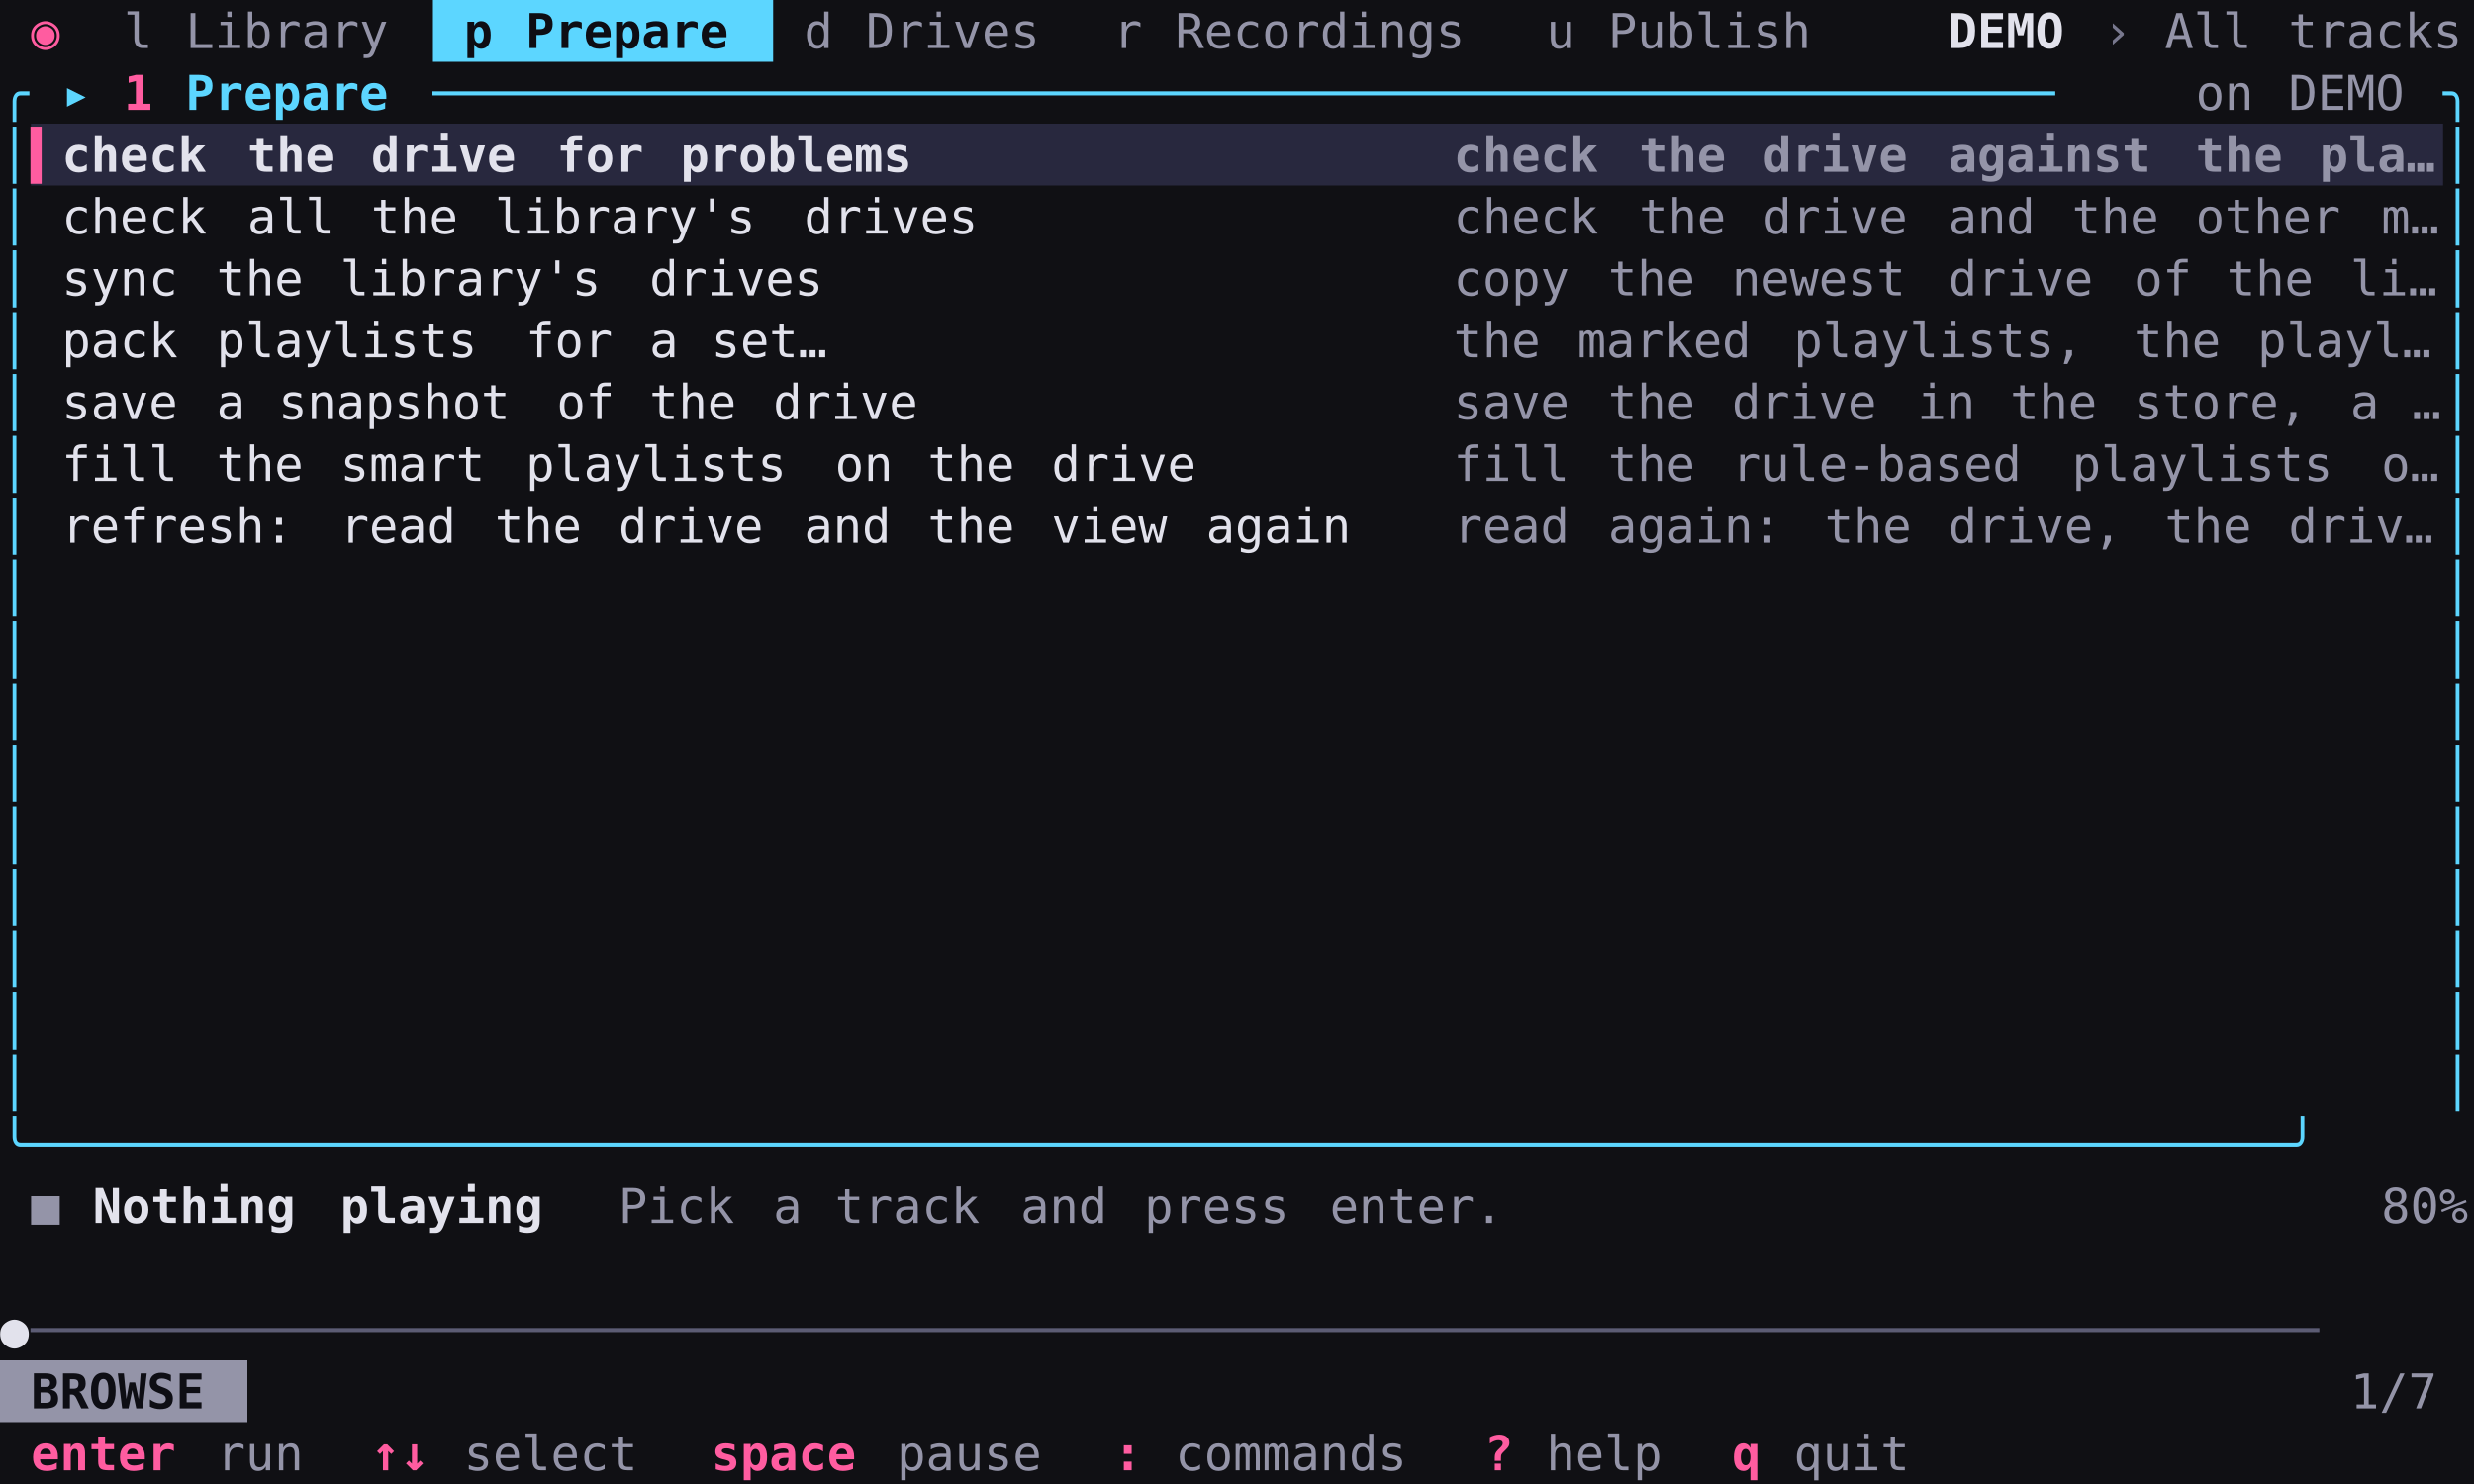
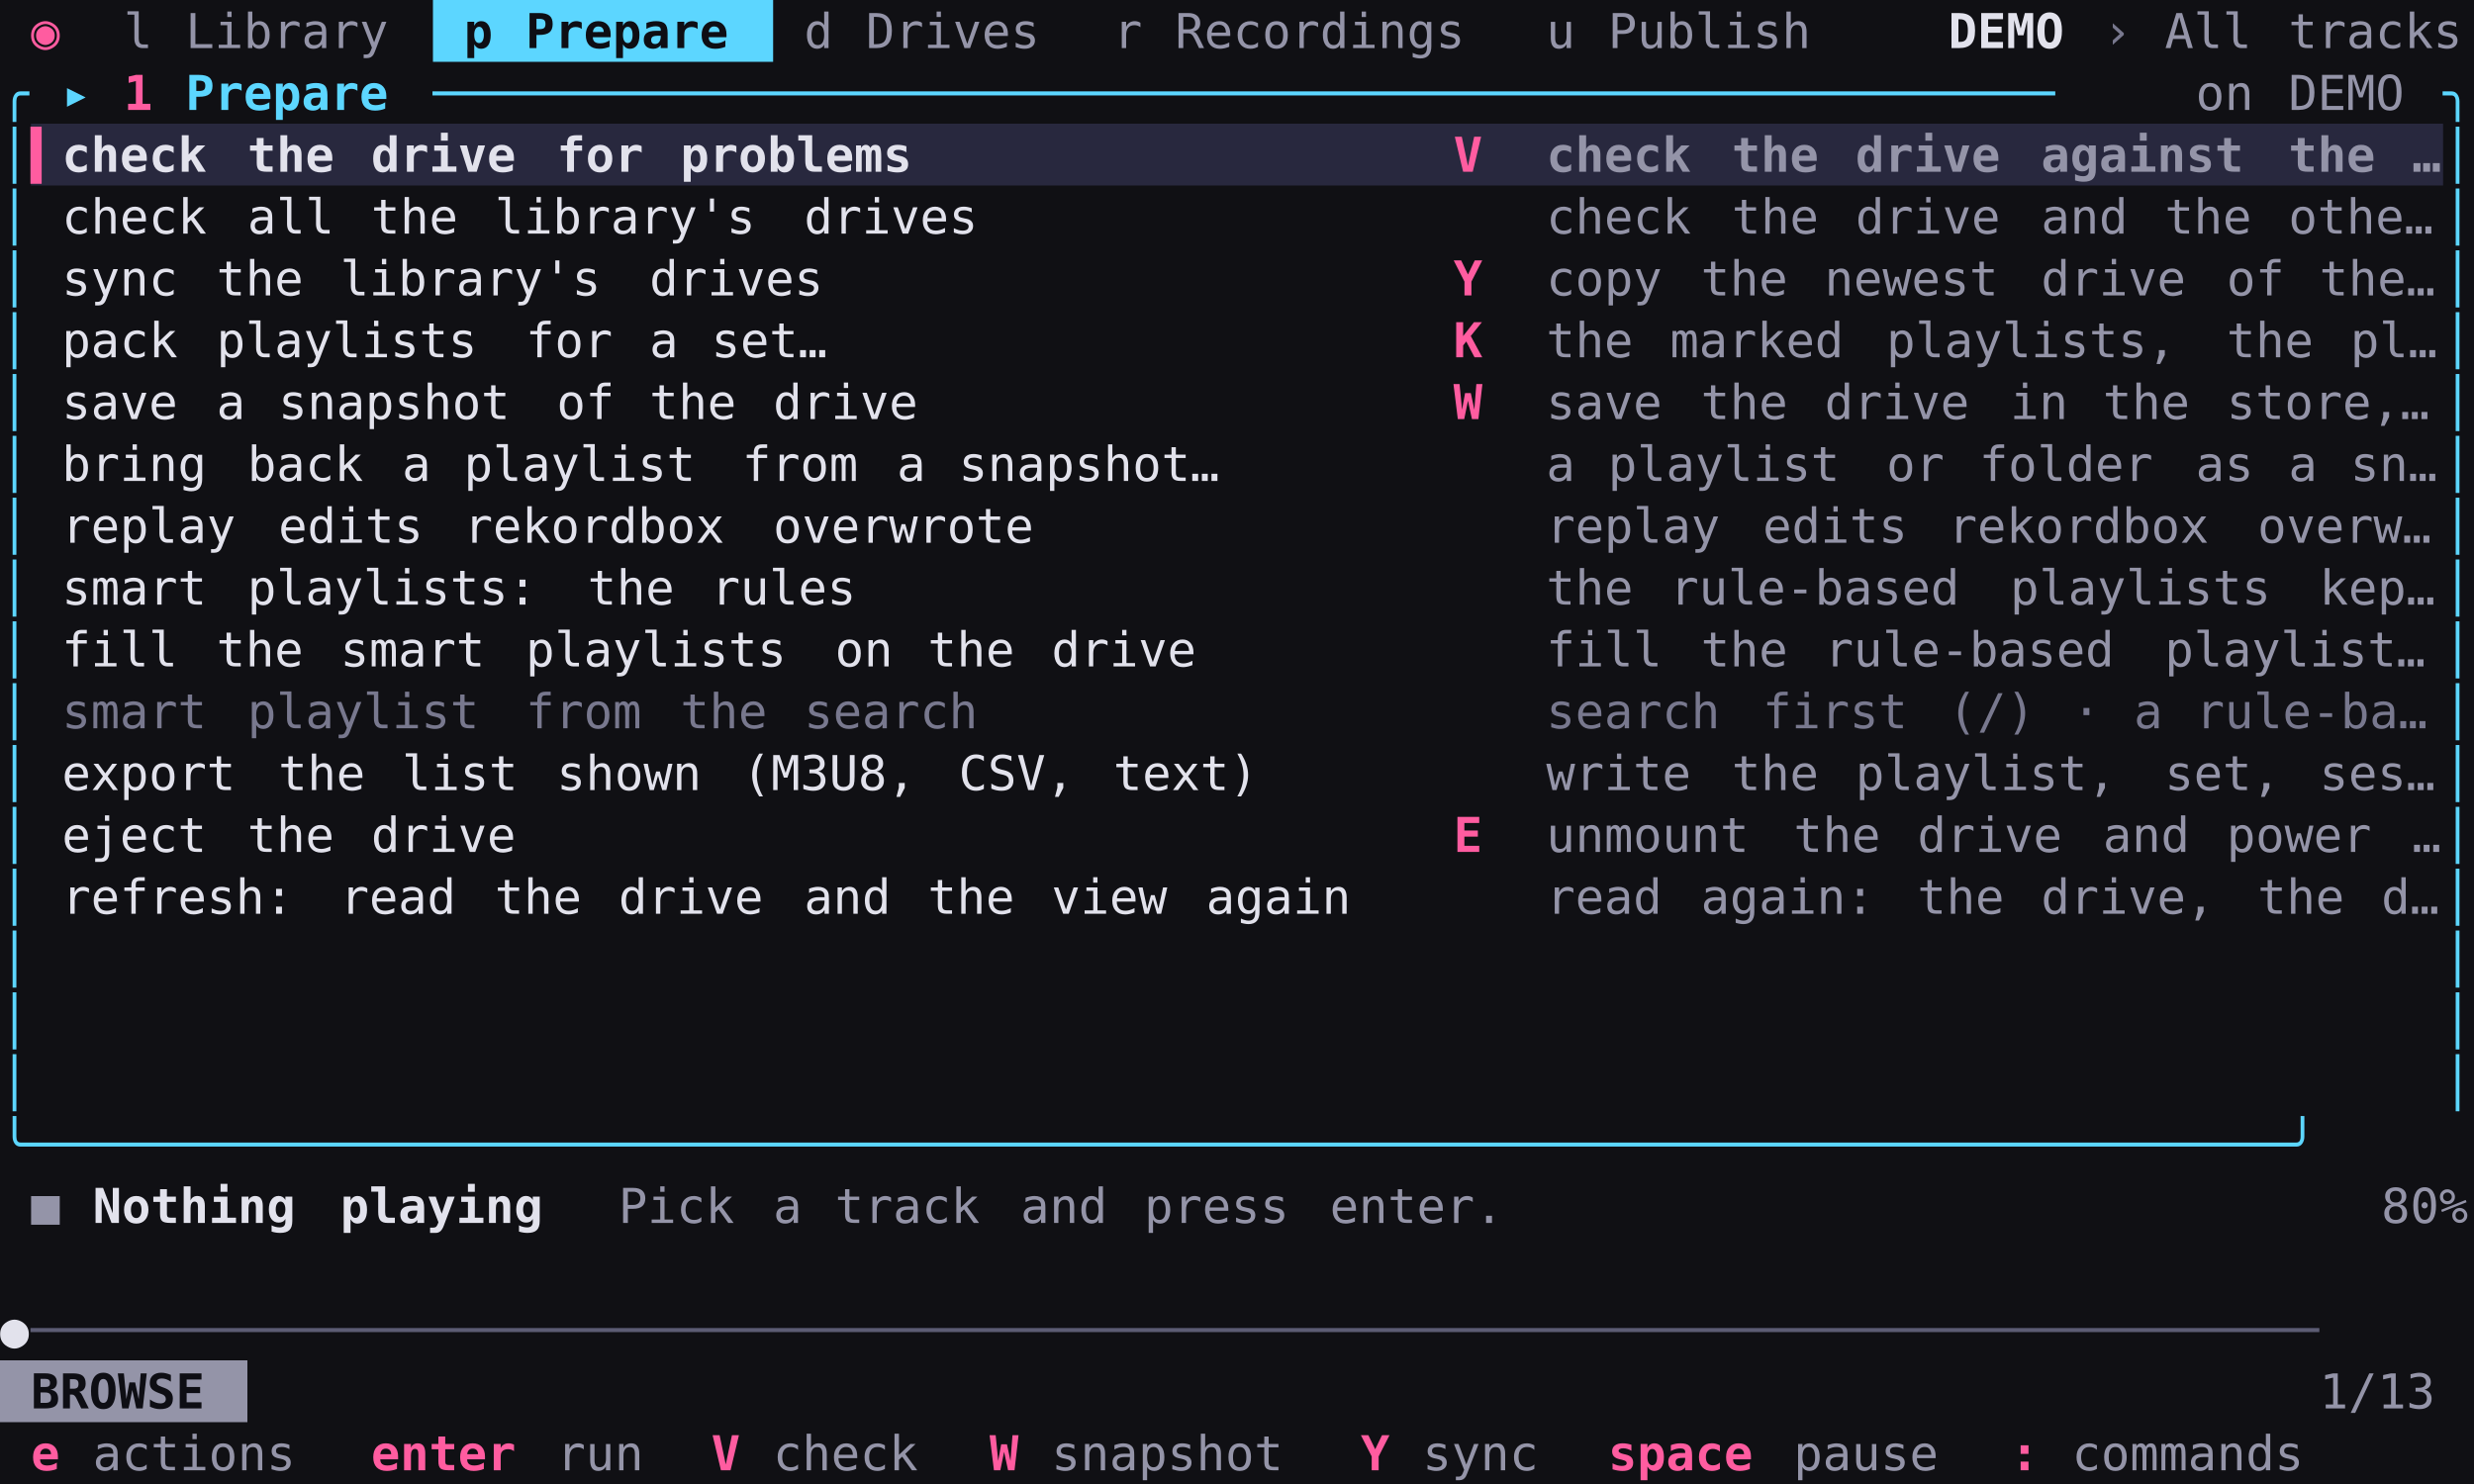
<svg xmlns="http://www.w3.org/2000/svg" viewBox="0 0 720 432" width="720" height="432" font-family="ui-monospace, Menlo, Consolas, monospace" font-size="14">
  <rect width="720" height="432" fill="#101014" />
  <rect x="126" y="0" width="99" height="18" fill="#5cd6ff" />
  <text x="9" y="14" fill="#ff5ca0" font-weight="bold">◉</text>
  <text x="36" y="14" fill="#9494a8">l</text>
  <text x="54 63 72 81 90 99 108" y="14" fill="#9494a8">Library</text>
  <text x="135" y="14" fill="#0e0e14" font-weight="bold">p</text>
  <text x="153 162 171 180 189 198 207" y="14" fill="#0e0e14" font-weight="bold">Prepare</text>
  <text x="234" y="14" fill="#9494a8">d</text>
  <text x="252 261 270 279 288 297" y="14" fill="#9494a8">Drives</text>
  <text x="324" y="14" fill="#9494a8">r</text>
  <text x="342 351 360 369 378 387 396 405 414 423" y="14" fill="#9494a8">Recordings</text>
  <text x="450" y="14" fill="#9494a8">u</text>
  <text x="468 477 486 495 504 513 522" y="14" fill="#9494a8">Publish</text>
  <text x="567 576 585 594" y="14" fill="#e2e2ec" font-weight="bold">DEMO</text>
  <text x="612" y="14" fill="#78788e">›</text>
  <text x="630 639 648" y="14" fill="#9494a8">All</text>
  <text x="666 675 684 693 702 711" y="14" fill="#9494a8">tracks</text>
  <text x="0" y="32" fill="#5cd6ff">╭</text>
  <text x="18" y="32" fill="#5cd6ff" font-weight="bold">▸</text>
  <text x="36" y="32" fill="#ff5ca0" font-weight="bold">1</text>
  <text x="54 63 72 81 90 99 108" y="32" fill="#5cd6ff" font-weight="bold">Prepare</text>
  <text x="126 135 144 153 162 171 180 189 198 207 216 225 234 243 252 261 270 279 288 297 306 315 324 333 342 351 360 369 378 387 396 405 414 423 432 441 450 459 468 477 486 495 504 513 522 531 540 549 558 567 576 585 594 603 612 621" y="32" fill="#5cd6ff">────────────────────────────────────────────────────────</text>
  <text x="639 648" y="32" fill="#9494a8">on</text>
  <text x="666 675 684 693" y="32" fill="#9494a8">DEMO</text>
  <text x="711" y="32" fill="#5cd6ff">╮</text>
  <rect x="9" y="36" width="702" height="18" fill="#28283e" />
  <text x="0" y="50" fill="#5cd6ff">│</text>
  <text x="9" y="50" fill="#ff5ca0" font-weight="bold">▍</text>
  <text x="18 27 36 45 54" y="50" fill="#e2e2ec" font-weight="bold">check</text>
  <text x="72 81 90" y="50" fill="#e2e2ec" font-weight="bold">the</text>
  <text x="108 117 126 135 144" y="50" fill="#e2e2ec" font-weight="bold">drive</text>
  <text x="162 171 180" y="50" fill="#e2e2ec" font-weight="bold">for</text>
  <text x="198 207 216 225 234 243 252 261" y="50" fill="#e2e2ec" font-weight="bold">problems</text>
-   <text x="423 432 441 450 459" y="50" fill="#9494a8" font-weight="bold">check</text>
-   <text x="477 486 495" y="50" fill="#9494a8" font-weight="bold">the</text>
-   <text x="513 522 531 540 549" y="50" fill="#9494a8" font-weight="bold">drive</text>
-   <text x="567 576 585 594 603 612 621" y="50" fill="#9494a8" font-weight="bold">against</text>
-   <text x="639 648 657" y="50" fill="#9494a8" font-weight="bold">the</text>
-   <text x="675 684 693 702" y="50" fill="#9494a8" font-weight="bold">pla…</text>
+   <text x="423" y="50" fill="#ff5ca0" font-weight="bold">V</text>
+   <text x="450 459 468 477 486" y="50" fill="#9494a8" font-weight="bold">check</text>
+   <text x="504 513 522" y="50" fill="#9494a8" font-weight="bold">the</text>
+   <text x="540 549 558 567 576" y="50" fill="#9494a8" font-weight="bold">drive</text>
+   <text x="594 603 612 621 630 639 648" y="50" fill="#9494a8" font-weight="bold">against</text>
+   <text x="666 675 684" y="50" fill="#9494a8" font-weight="bold">the</text>
+   <text x="702" y="50" fill="#9494a8" font-weight="bold">…</text>
  <text x="711" y="50" fill="#5cd6ff">│</text>
  <text x="0" y="68" fill="#5cd6ff">│</text>
  <text x="18 27 36 45 54" y="68" fill="#e2e2ec">check</text>
  <text x="72 81 90" y="68" fill="#e2e2ec">all</text>
  <text x="108 117 126" y="68" fill="#e2e2ec">the</text>
  <text x="144 153 162 171 180 189 198 207 216" y="68" fill="#e2e2ec">library's</text>
  <text x="234 243 252 261 270 279" y="68" fill="#e2e2ec">drives</text>
-   <text x="423 432 441 450 459" y="68" fill="#9494a8">check</text>
-   <text x="477 486 495" y="68" fill="#9494a8">the</text>
-   <text x="513 522 531 540 549" y="68" fill="#9494a8">drive</text>
-   <text x="567 576 585" y="68" fill="#9494a8">and</text>
-   <text x="603 612 621" y="68" fill="#9494a8">the</text>
-   <text x="639 648 657 666 675" y="68" fill="#9494a8">other</text>
-   <text x="693 702" y="68" fill="#9494a8">m…</text>
+   <text x="450 459 468 477 486" y="68" fill="#9494a8">check</text>
+   <text x="504 513 522" y="68" fill="#9494a8">the</text>
+   <text x="540 549 558 567 576" y="68" fill="#9494a8">drive</text>
+   <text x="594 603 612" y="68" fill="#9494a8">and</text>
+   <text x="630 639 648" y="68" fill="#9494a8">the</text>
+   <text x="666 675 684 693 702" y="68" fill="#9494a8">othe…</text>
  <text x="711" y="68" fill="#5cd6ff">│</text>
  <text x="0" y="86" fill="#5cd6ff">│</text>
  <text x="18 27 36 45" y="86" fill="#e2e2ec">sync</text>
  <text x="63 72 81" y="86" fill="#e2e2ec">the</text>
  <text x="99 108 117 126 135 144 153 162 171" y="86" fill="#e2e2ec">library's</text>
  <text x="189 198 207 216 225 234" y="86" fill="#e2e2ec">drives</text>
-   <text x="423 432 441 450" y="86" fill="#9494a8">copy</text>
-   <text x="468 477 486" y="86" fill="#9494a8">the</text>
-   <text x="504 513 522 531 540 549" y="86" fill="#9494a8">newest</text>
-   <text x="567 576 585 594 603" y="86" fill="#9494a8">drive</text>
-   <text x="621 630" y="86" fill="#9494a8">of</text>
-   <text x="648 657 666" y="86" fill="#9494a8">the</text>
-   <text x="684 693 702" y="86" fill="#9494a8">li…</text>
+   <text x="423" y="86" fill="#ff5ca0" font-weight="bold">Y</text>
+   <text x="450 459 468 477" y="86" fill="#9494a8">copy</text>
+   <text x="495 504 513" y="86" fill="#9494a8">the</text>
+   <text x="531 540 549 558 567 576" y="86" fill="#9494a8">newest</text>
+   <text x="594 603 612 621 630" y="86" fill="#9494a8">drive</text>
+   <text x="648 657" y="86" fill="#9494a8">of</text>
+   <text x="675 684 693 702" y="86" fill="#9494a8">the…</text>
  <text x="711" y="86" fill="#5cd6ff">│</text>
  <text x="0" y="104" fill="#5cd6ff">│</text>
  <text x="18 27 36 45" y="104" fill="#e2e2ec">pack</text>
  <text x="63 72 81 90 99 108 117 126 135" y="104" fill="#e2e2ec">playlists</text>
  <text x="153 162 171" y="104" fill="#e2e2ec">for</text>
  <text x="189" y="104" fill="#e2e2ec">a</text>
  <text x="207 216 225 234" y="104" fill="#e2e2ec">set…</text>
-   <text x="423 432 441" y="104" fill="#9494a8">the</text>
-   <text x="459 468 477 486 495 504" y="104" fill="#9494a8">marked</text>
-   <text x="522 531 540 549 558 567 576 585 594 603" y="104" fill="#9494a8">playlists,</text>
-   <text x="621 630 639" y="104" fill="#9494a8">the</text>
-   <text x="657 666 675 684 693 702" y="104" fill="#9494a8">playl…</text>
+   <text x="423" y="104" fill="#ff5ca0" font-weight="bold">K</text>
+   <text x="450 459 468" y="104" fill="#9494a8">the</text>
+   <text x="486 495 504 513 522 531" y="104" fill="#9494a8">marked</text>
+   <text x="549 558 567 576 585 594 603 612 621 630" y="104" fill="#9494a8">playlists,</text>
+   <text x="648 657 666" y="104" fill="#9494a8">the</text>
+   <text x="684 693 702" y="104" fill="#9494a8">pl…</text>
  <text x="711" y="104" fill="#5cd6ff">│</text>
  <text x="0" y="122" fill="#5cd6ff">│</text>
  <text x="18 27 36 45" y="122" fill="#e2e2ec">save</text>
  <text x="63" y="122" fill="#e2e2ec">a</text>
  <text x="81 90 99 108 117 126 135 144" y="122" fill="#e2e2ec">snapshot</text>
  <text x="162 171" y="122" fill="#e2e2ec">of</text>
  <text x="189 198 207" y="122" fill="#e2e2ec">the</text>
  <text x="225 234 243 252 261" y="122" fill="#e2e2ec">drive</text>
-   <text x="423 432 441 450" y="122" fill="#9494a8">save</text>
-   <text x="468 477 486" y="122" fill="#9494a8">the</text>
-   <text x="504 513 522 531 540" y="122" fill="#9494a8">drive</text>
-   <text x="558 567" y="122" fill="#9494a8">in</text>
-   <text x="585 594 603" y="122" fill="#9494a8">the</text>
-   <text x="621 630 639 648 657 666" y="122" fill="#9494a8">store,</text>
-   <text x="684" y="122" fill="#9494a8">a</text>
-   <text x="702" y="122" fill="#9494a8">…</text>
+   <text x="423" y="122" fill="#ff5ca0" font-weight="bold">W</text>
+   <text x="450 459 468 477" y="122" fill="#9494a8">save</text>
+   <text x="495 504 513" y="122" fill="#9494a8">the</text>
+   <text x="531 540 549 558 567" y="122" fill="#9494a8">drive</text>
+   <text x="585 594" y="122" fill="#9494a8">in</text>
+   <text x="612 621 630" y="122" fill="#9494a8">the</text>
+   <text x="648 657 666 675 684 693 702" y="122" fill="#9494a8">store,…</text>
  <text x="711" y="122" fill="#5cd6ff">│</text>
  <text x="0" y="140" fill="#5cd6ff">│</text>
-   <text x="18 27 36 45" y="140" fill="#e2e2ec">fill</text>
-   <text x="63 72 81" y="140" fill="#e2e2ec">the</text>
-   <text x="99 108 117 126 135" y="140" fill="#e2e2ec">smart</text>
-   <text x="153 162 171 180 189 198 207 216 225" y="140" fill="#e2e2ec">playlists</text>
-   <text x="243 252" y="140" fill="#e2e2ec">on</text>
-   <text x="270 279 288" y="140" fill="#e2e2ec">the</text>
-   <text x="306 315 324 333 342" y="140" fill="#e2e2ec">drive</text>
-   <text x="423 432 441 450" y="140" fill="#9494a8">fill</text>
-   <text x="468 477 486" y="140" fill="#9494a8">the</text>
-   <text x="504 513 522 531 540 549 558 567 576 585" y="140" fill="#9494a8">rule-based</text>
-   <text x="603 612 621 630 639 648 657 666 675" y="140" fill="#9494a8">playlists</text>
-   <text x="693 702" y="140" fill="#9494a8">o…</text>
+   <text x="18 27 36 45 54" y="140" fill="#e2e2ec">bring</text>
+   <text x="72 81 90 99" y="140" fill="#e2e2ec">back</text>
+   <text x="117" y="140" fill="#e2e2ec">a</text>
+   <text x="135 144 153 162 171 180 189 198" y="140" fill="#e2e2ec">playlist</text>
+   <text x="216 225 234 243" y="140" fill="#e2e2ec">from</text>
+   <text x="261" y="140" fill="#e2e2ec">a</text>
+   <text x="279 288 297 306 315 324 333 342 351" y="140" fill="#e2e2ec">snapshot…</text>
+   <text x="450" y="140" fill="#9494a8">a</text>
+   <text x="468 477 486 495 504 513 522 531" y="140" fill="#9494a8">playlist</text>
+   <text x="549 558" y="140" fill="#9494a8">or</text>
+   <text x="576 585 594 603 612 621" y="140" fill="#9494a8">folder</text>
+   <text x="639 648" y="140" fill="#9494a8">as</text>
+   <text x="666" y="140" fill="#9494a8">a</text>
+   <text x="684 693 702" y="140" fill="#9494a8">sn…</text>
  <text x="711" y="140" fill="#5cd6ff">│</text>
  <text x="0" y="158" fill="#5cd6ff">│</text>
-   <text x="18 27 36 45 54 63 72 81" y="158" fill="#e2e2ec">refresh:</text>
-   <text x="99 108 117 126" y="158" fill="#e2e2ec">read</text>
-   <text x="144 153 162" y="158" fill="#e2e2ec">the</text>
-   <text x="180 189 198 207 216" y="158" fill="#e2e2ec">drive</text>
-   <text x="234 243 252" y="158" fill="#e2e2ec">and</text>
-   <text x="270 279 288" y="158" fill="#e2e2ec">the</text>
-   <text x="306 315 324 333" y="158" fill="#e2e2ec">view</text>
-   <text x="351 360 369 378 387" y="158" fill="#e2e2ec">again</text>
-   <text x="423 432 441 450" y="158" fill="#9494a8">read</text>
-   <text x="468 477 486 495 504 513" y="158" fill="#9494a8">again:</text>
-   <text x="531 540 549" y="158" fill="#9494a8">the</text>
-   <text x="567 576 585 594 603 612" y="158" fill="#9494a8">drive,</text>
-   <text x="630 639 648" y="158" fill="#9494a8">the</text>
-   <text x="666 675 684 693 702" y="158" fill="#9494a8">driv…</text>
+   <text x="18 27 36 45 54 63" y="158" fill="#e2e2ec">replay</text>
+   <text x="81 90 99 108 117" y="158" fill="#e2e2ec">edits</text>
+   <text x="135 144 153 162 171 180 189 198 207" y="158" fill="#e2e2ec">rekordbox</text>
+   <text x="225 234 243 252 261 270 279 288 297" y="158" fill="#e2e2ec">overwrote</text>
+   <text x="450 459 468 477 486 495" y="158" fill="#9494a8">replay</text>
+   <text x="513 522 531 540 549" y="158" fill="#9494a8">edits</text>
+   <text x="567 576 585 594 603 612 621 630 639" y="158" fill="#9494a8">rekordbox</text>
+   <text x="657 666 675 684 693 702" y="158" fill="#9494a8">overw…</text>
  <text x="711" y="158" fill="#5cd6ff">│</text>
  <text x="0" y="176" fill="#5cd6ff">│</text>
+   <text x="18 27 36 45 54" y="176" fill="#e2e2ec">smart</text>
+   <text x="72 81 90 99 108 117 126 135 144 153" y="176" fill="#e2e2ec">playlists:</text>
+   <text x="171 180 189" y="176" fill="#e2e2ec">the</text>
+   <text x="207 216 225 234 243" y="176" fill="#e2e2ec">rules</text>
+   <text x="450 459 468" y="176" fill="#9494a8">the</text>
+   <text x="486 495 504 513 522 531 540 549 558 567" y="176" fill="#9494a8">rule-based</text>
+   <text x="585 594 603 612 621 630 639 648 657" y="176" fill="#9494a8">playlists</text>
+   <text x="675 684 693 702" y="176" fill="#9494a8">kep…</text>
  <text x="711" y="176" fill="#5cd6ff">│</text>
  <text x="0" y="194" fill="#5cd6ff">│</text>
+   <text x="18 27 36 45" y="194" fill="#e2e2ec">fill</text>
+   <text x="63 72 81" y="194" fill="#e2e2ec">the</text>
+   <text x="99 108 117 126 135" y="194" fill="#e2e2ec">smart</text>
+   <text x="153 162 171 180 189 198 207 216 225" y="194" fill="#e2e2ec">playlists</text>
+   <text x="243 252" y="194" fill="#e2e2ec">on</text>
+   <text x="270 279 288" y="194" fill="#e2e2ec">the</text>
+   <text x="306 315 324 333 342" y="194" fill="#e2e2ec">drive</text>
+   <text x="450 459 468 477" y="194" fill="#9494a8">fill</text>
+   <text x="495 504 513" y="194" fill="#9494a8">the</text>
+   <text x="531 540 549 558 567 576 585 594 603 612" y="194" fill="#9494a8">rule-based</text>
+   <text x="630 639 648 657 666 675 684 693 702" y="194" fill="#9494a8">playlist…</text>
  <text x="711" y="194" fill="#5cd6ff">│</text>
  <text x="0" y="212" fill="#5cd6ff">│</text>
+   <text x="18 27 36 45 54" y="212" fill="#78788e">smart</text>
+   <text x="72 81 90 99 108 117 126 135" y="212" fill="#78788e">playlist</text>
+   <text x="153 162 171 180" y="212" fill="#78788e">from</text>
+   <text x="198 207 216" y="212" fill="#78788e">the</text>
+   <text x="234 243 252 261 270 279" y="212" fill="#78788e">search</text>
+   <text x="450 459 468 477 486 495" y="212" fill="#78788e">search</text>
+   <text x="513 522 531 540 549" y="212" fill="#78788e">first</text>
+   <text x="567 576 585" y="212" fill="#78788e">(/)</text>
+   <text x="603" y="212" fill="#78788e">·</text>
+   <text x="621" y="212" fill="#78788e">a</text>
+   <text x="639 648 657 666 675 684 693 702" y="212" fill="#78788e">rule-ba…</text>
  <text x="711" y="212" fill="#5cd6ff">│</text>
  <text x="0" y="230" fill="#5cd6ff">│</text>
+   <text x="18 27 36 45 54 63" y="230" fill="#e2e2ec">export</text>
+   <text x="81 90 99" y="230" fill="#e2e2ec">the</text>
+   <text x="117 126 135 144" y="230" fill="#e2e2ec">list</text>
+   <text x="162 171 180 189 198" y="230" fill="#e2e2ec">shown</text>
+   <text x="216 225 234 243 252 261" y="230" fill="#e2e2ec">(M3U8,</text>
+   <text x="279 288 297 306" y="230" fill="#e2e2ec">CSV,</text>
+   <text x="324 333 342 351 360" y="230" fill="#e2e2ec">text)</text>
+   <text x="450 459 468 477 486" y="230" fill="#9494a8">write</text>
+   <text x="504 513 522" y="230" fill="#9494a8">the</text>
+   <text x="540 549 558 567 576 585 594 603 612" y="230" fill="#9494a8">playlist,</text>
+   <text x="630 639 648 657" y="230" fill="#9494a8">set,</text>
+   <text x="675 684 693 702" y="230" fill="#9494a8">ses…</text>
  <text x="711" y="230" fill="#5cd6ff">│</text>
  <text x="0" y="248" fill="#5cd6ff">│</text>
+   <text x="18 27 36 45 54" y="248" fill="#e2e2ec">eject</text>
+   <text x="72 81 90" y="248" fill="#e2e2ec">the</text>
+   <text x="108 117 126 135 144" y="248" fill="#e2e2ec">drive</text>
+   <text x="423" y="248" fill="#ff5ca0" font-weight="bold">E</text>
+   <text x="450 459 468 477 486 495 504" y="248" fill="#9494a8">unmount</text>
+   <text x="522 531 540" y="248" fill="#9494a8">the</text>
+   <text x="558 567 576 585 594" y="248" fill="#9494a8">drive</text>
+   <text x="612 621 630" y="248" fill="#9494a8">and</text>
+   <text x="648 657 666 675 684" y="248" fill="#9494a8">power</text>
+   <text x="702" y="248" fill="#9494a8">…</text>
  <text x="711" y="248" fill="#5cd6ff">│</text>
  <text x="0" y="266" fill="#5cd6ff">│</text>
+   <text x="18 27 36 45 54 63 72 81" y="266" fill="#e2e2ec">refresh:</text>
+   <text x="99 108 117 126" y="266" fill="#e2e2ec">read</text>
+   <text x="144 153 162" y="266" fill="#e2e2ec">the</text>
+   <text x="180 189 198 207 216" y="266" fill="#e2e2ec">drive</text>
+   <text x="234 243 252" y="266" fill="#e2e2ec">and</text>
+   <text x="270 279 288" y="266" fill="#e2e2ec">the</text>
+   <text x="306 315 324 333" y="266" fill="#e2e2ec">view</text>
+   <text x="351 360 369 378 387" y="266" fill="#e2e2ec">again</text>
+   <text x="450 459 468 477" y="266" fill="#9494a8">read</text>
+   <text x="495 504 513 522 531 540" y="266" fill="#9494a8">again:</text>
+   <text x="558 567 576" y="266" fill="#9494a8">the</text>
+   <text x="594 603 612 621 630 639" y="266" fill="#9494a8">drive,</text>
+   <text x="657 666 675" y="266" fill="#9494a8">the</text>
+   <text x="693 702" y="266" fill="#9494a8">d…</text>
  <text x="711" y="266" fill="#5cd6ff">│</text>
  <text x="0" y="284" fill="#5cd6ff">│</text>
  <text x="711" y="284" fill="#5cd6ff">│</text>
  <text x="0" y="302" fill="#5cd6ff">│</text>
  <text x="711" y="302" fill="#5cd6ff">│</text>
  <text x="0" y="320" fill="#5cd6ff">│</text>
  <text x="711" y="320" fill="#5cd6ff">│</text>
  <text x="0 9 18 27 36 45 54 63 72 81 90 99 108 117 126 135 144 153 162 171 180 189 198 207 216 225 234 243 252 261 270 279 288 297 306 315 324 333 342 351 360 369 378 387 396 405 414 423 432 441 450 459 468 477 486 495 504 513 522 531 540 549 558 567 576 585 594 603 612 621 630 639 648 657 666 675 684 693 702 711" y="338" fill="#5cd6ff">╰──────────────────────────────────────────────────────────────────────────────╯</text>
  <text x="9" y="356" fill="#9494a8">■</text>
  <text x="27 36 45 54 63 72 81" y="356" fill="#e2e2ec" font-weight="bold">Nothing</text>
  <text x="99 108 117 126 135 144 153" y="356" fill="#e2e2ec" font-weight="bold">playing</text>
  <text x="180 189 198 207" y="356" fill="#9494a8">Pick</text>
  <text x="225" y="356" fill="#9494a8">a</text>
  <text x="243 252 261 270 279" y="356" fill="#9494a8">track</text>
  <text x="297 306 315" y="356" fill="#9494a8">and</text>
  <text x="333 342 351 360 369" y="356" fill="#9494a8">press</text>
  <text x="387 396 405 414 423 432" y="356" fill="#9494a8">enter.</text>
  <text x="693 702 711" y="356" fill="#9494a8">80%</text>
  <text x="0" y="392" fill="#e2e2ec">●</text>
  <text x="9 18 27 36 45 54 63 72 81 90 99 108 117 126 135 144 153 162 171 180 189 198 207 216 225 234 243 252 261 270 279 288 297 306 315 324 333 342 351 360 369 378 387 396 405 414 423 432 441 450 459 468 477 486 495 504 513 522 531 540 549 558 567 576 585 594 603 612 621 630 639 648 657 666 675 684 693 702 711" y="392" fill="#5c5c74">───────────────────────────────────────────────────────────────────────────────</text>
  <rect x="0" y="396" width="72" height="18" fill="#9494a8" />
  <text x="9 18 27 36 45 54" y="410" fill="#0e0e14" font-weight="bold">BROWSE</text>
-   <text x="684 693 702" y="410" fill="#9494a8">1/7</text>
-   <text x="9 18 27 36 45" y="428" fill="#ff5ca0" font-weight="bold">enter</text>
-   <text x="63 72 81" y="428" fill="#9494a8">run</text>
-   <text x="108 117" y="428" fill="#ff5ca0" font-weight="bold">↑↓</text>
-   <text x="135 144 153 162 171 180" y="428" fill="#9494a8">select</text>
-   <text x="207 216 225 234 243" y="428" fill="#ff5ca0" font-weight="bold">space</text>
-   <text x="261 270 279 288 297" y="428" fill="#9494a8">pause</text>
-   <text x="324" y="428" fill="#ff5ca0" font-weight="bold">:</text>
-   <text x="342 351 360 369 378 387 396 405" y="428" fill="#9494a8">commands</text>
-   <text x="432" y="428" fill="#ff5ca0" font-weight="bold">?</text>
-   <text x="450 459 468 477" y="428" fill="#9494a8">help</text>
-   <text x="504" y="428" fill="#ff5ca0" font-weight="bold">q</text>
-   <text x="522 531 540 549" y="428" fill="#9494a8">quit</text>
+   <text x="675 684 693 702" y="410" fill="#9494a8">1/13</text>
+   <text x="9" y="428" fill="#ff5ca0" font-weight="bold">e</text>
+   <text x="27 36 45 54 63 72 81" y="428" fill="#9494a8">actions</text>
+   <text x="108 117 126 135 144" y="428" fill="#ff5ca0" font-weight="bold">enter</text>
+   <text x="162 171 180" y="428" fill="#9494a8">run</text>
+   <text x="207" y="428" fill="#ff5ca0" font-weight="bold">V</text>
+   <text x="225 234 243 252 261" y="428" fill="#9494a8">check</text>
+   <text x="288" y="428" fill="#ff5ca0" font-weight="bold">W</text>
+   <text x="306 315 324 333 342 351 360 369" y="428" fill="#9494a8">snapshot</text>
+   <text x="396" y="428" fill="#ff5ca0" font-weight="bold">Y</text>
+   <text x="414 423 432 441" y="428" fill="#9494a8">sync</text>
+   <text x="468 477 486 495 504" y="428" fill="#ff5ca0" font-weight="bold">space</text>
+   <text x="522 531 540 549 558" y="428" fill="#9494a8">pause</text>
+   <text x="585" y="428" fill="#ff5ca0" font-weight="bold">:</text>
+   <text x="603 612 621 630 639 648 657 666" y="428" fill="#9494a8">commands</text>
</svg>
